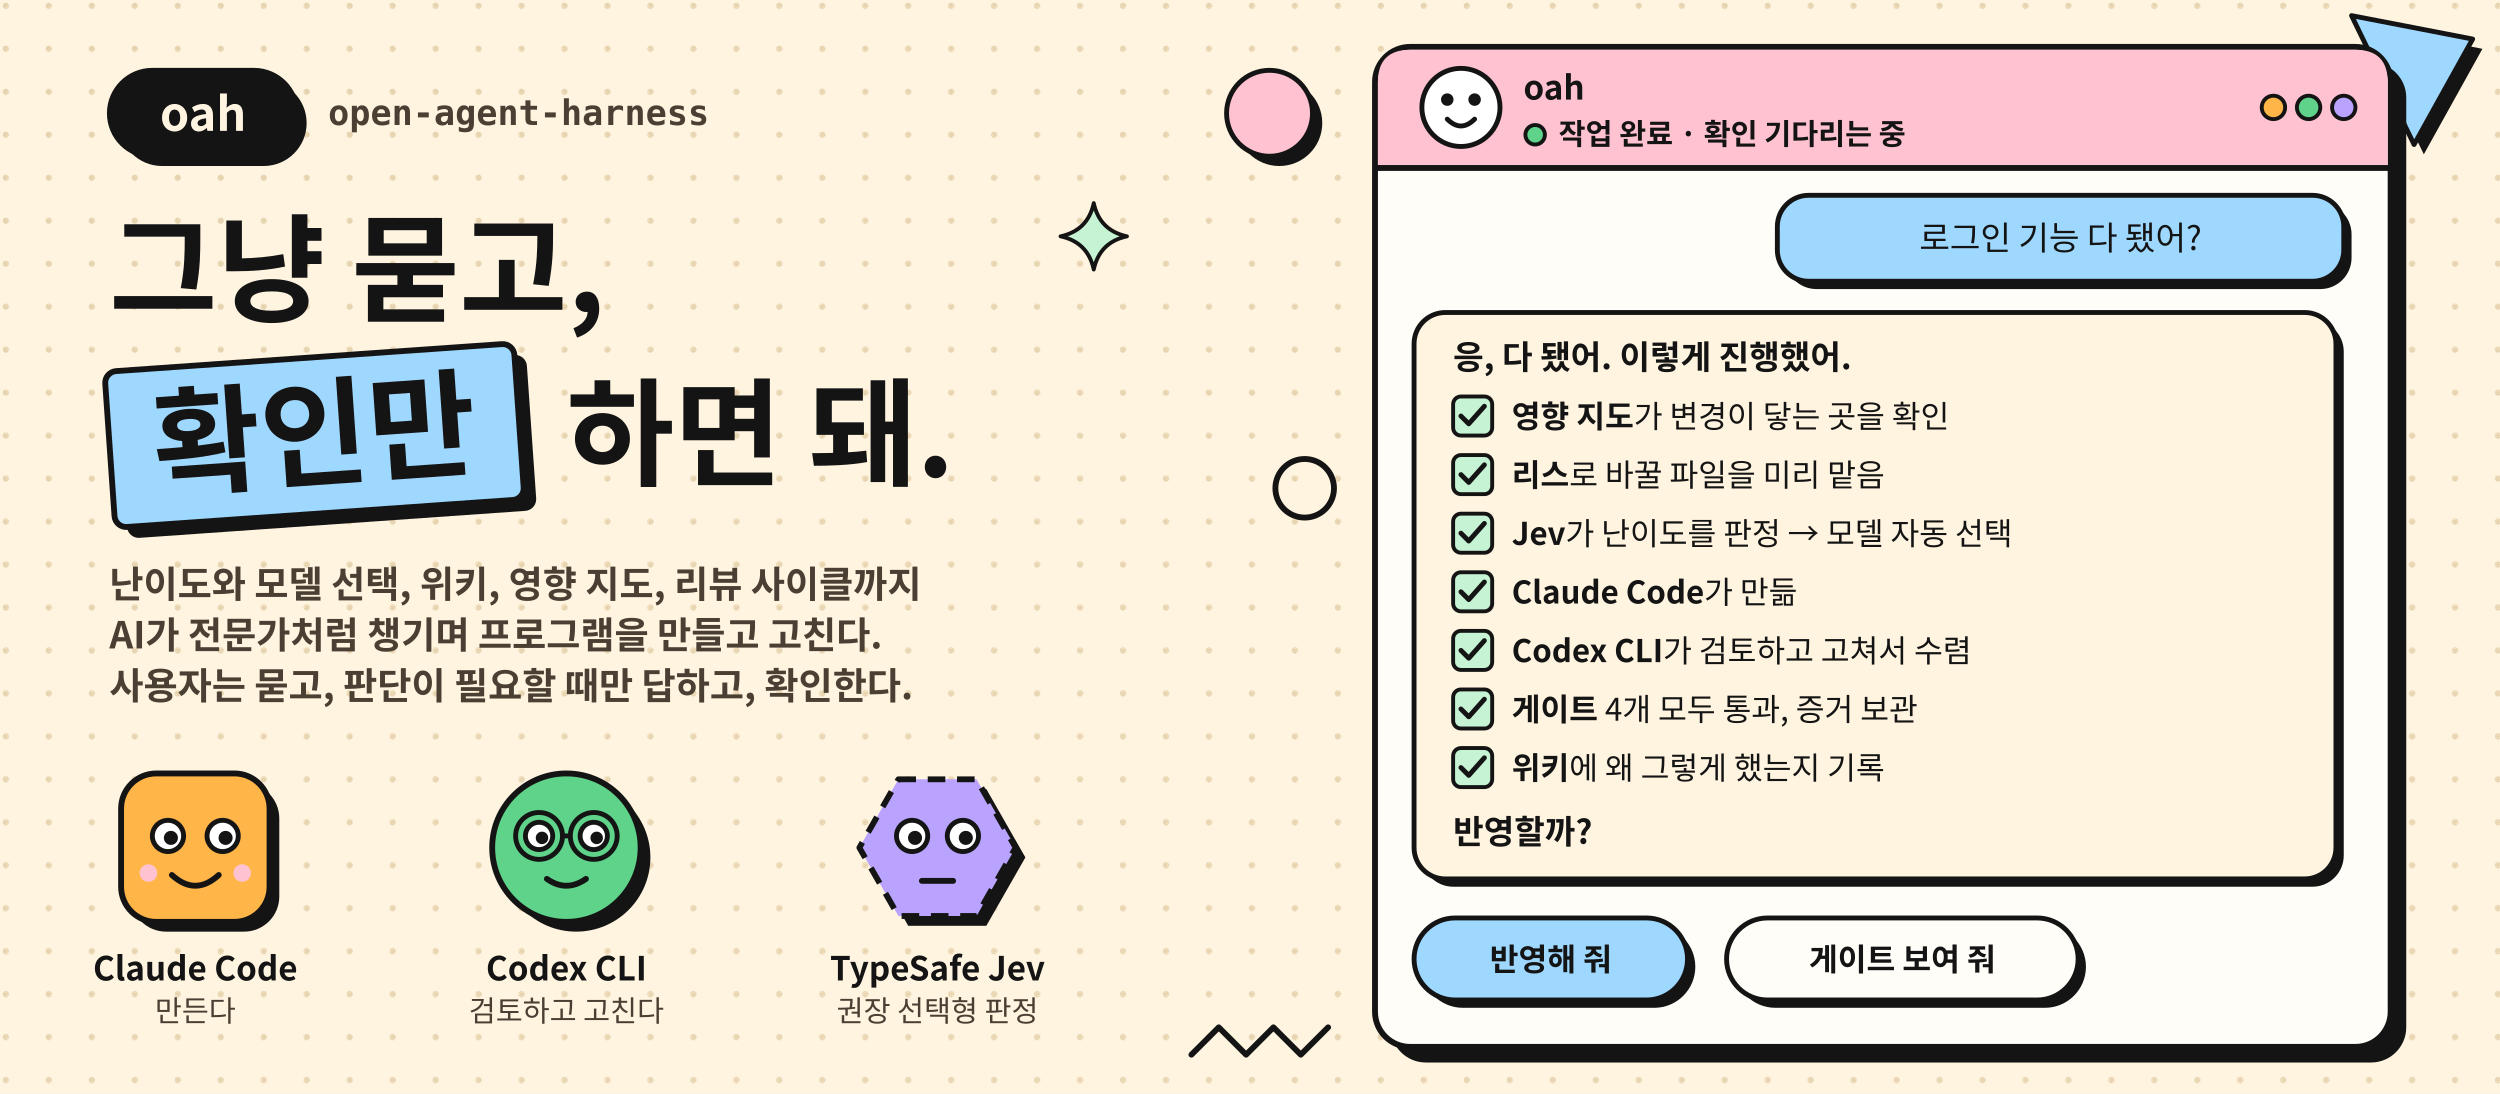
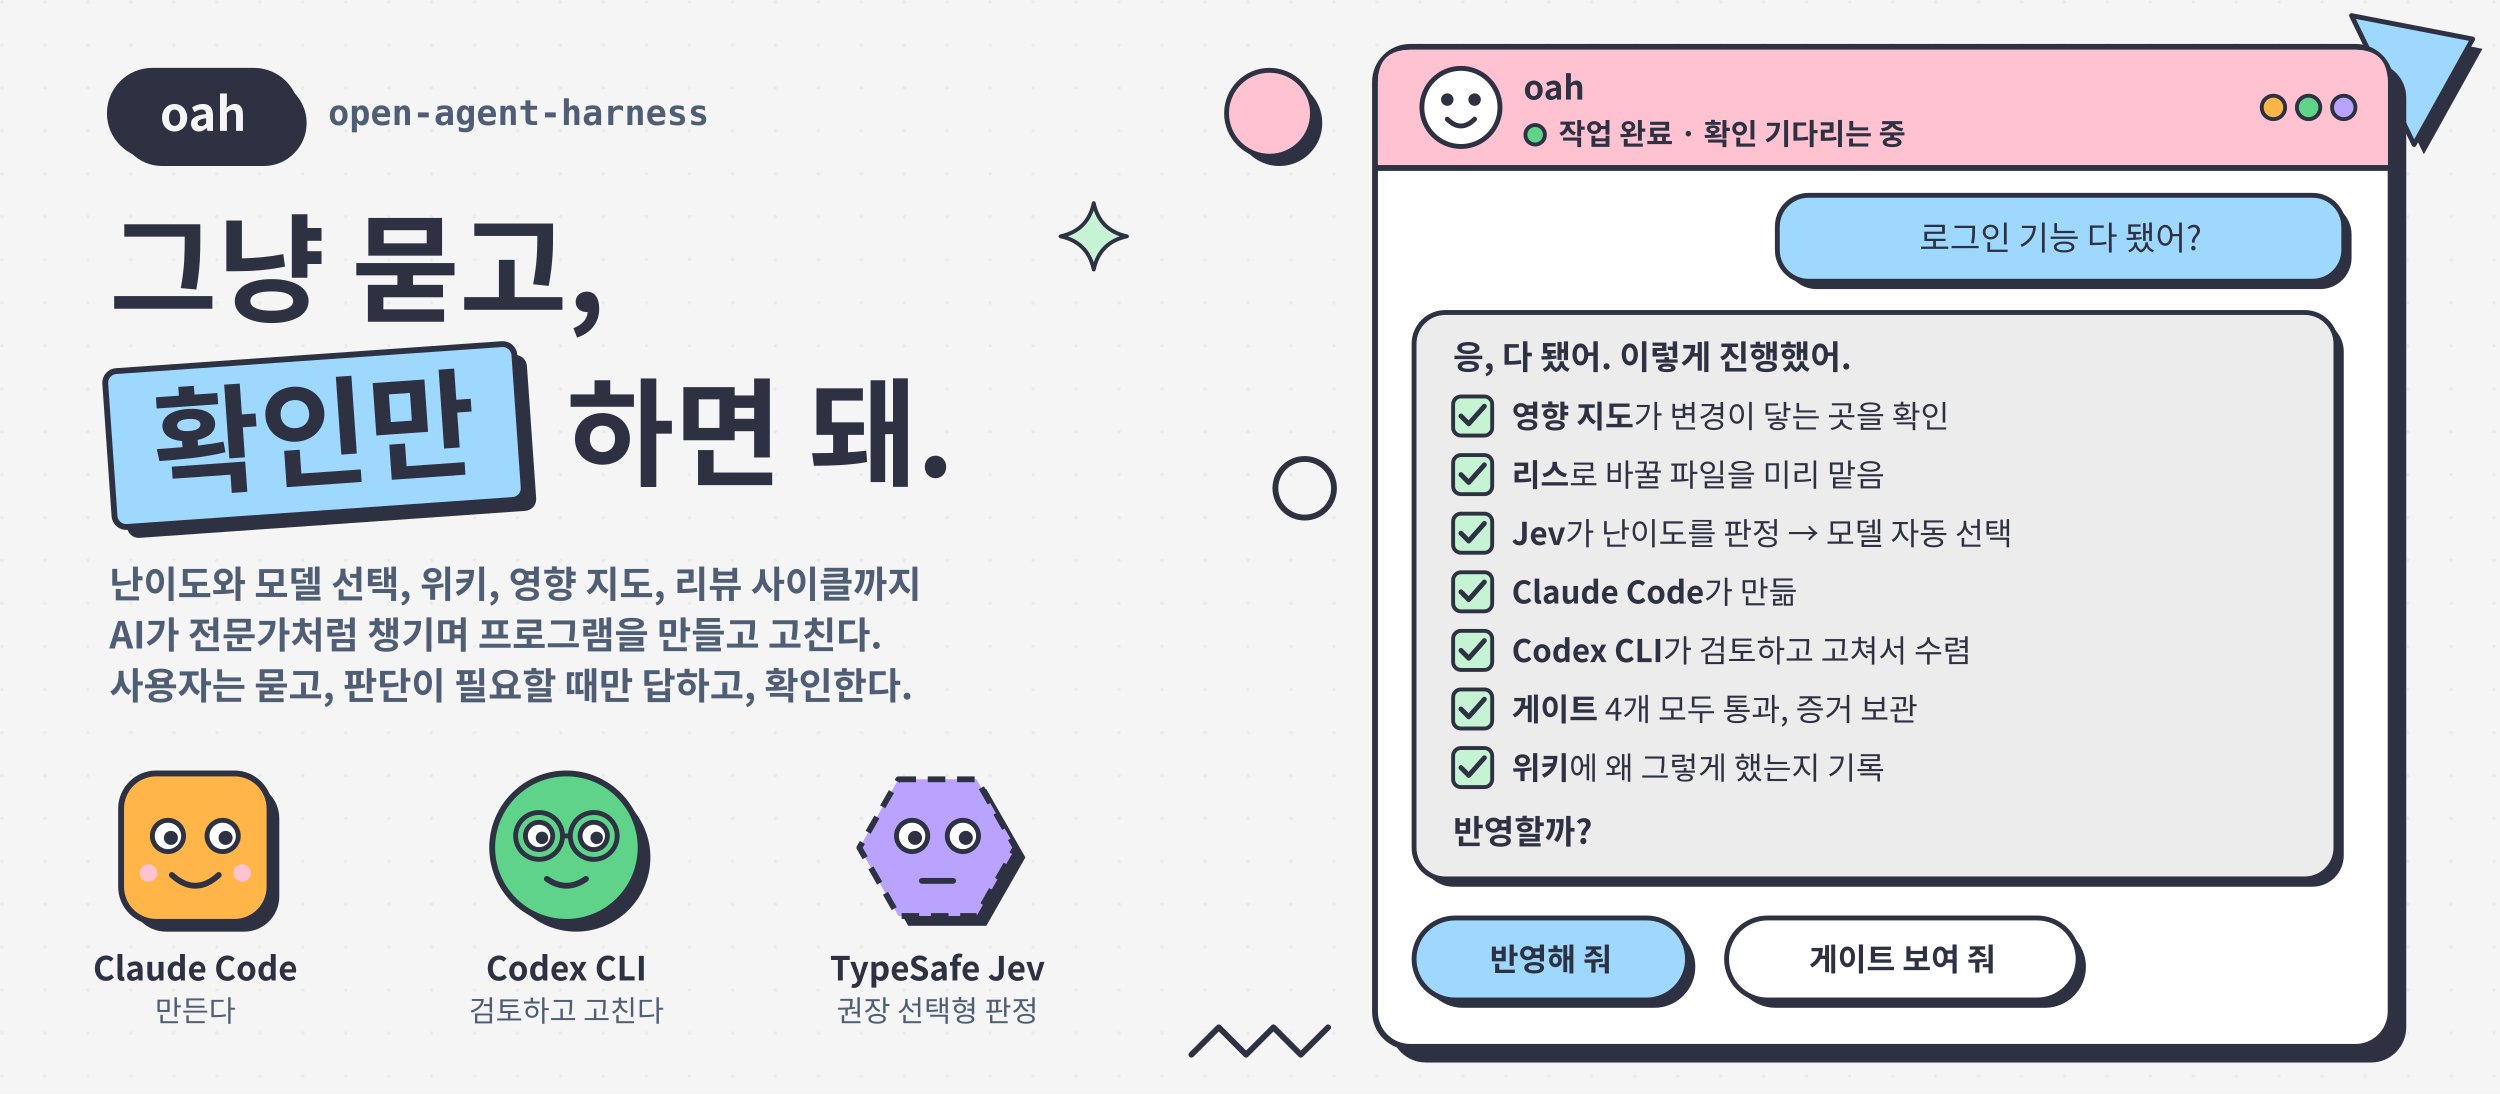
<svg xmlns="http://www.w3.org/2000/svg" viewBox="0 0 1280 560" role="img" aria-labelledby="banner-ko-light-title banner-ko-light-desc" id="banner-ko-light-root">
  <defs>
-     <style>#banner-ko-light-root { font-family: "Apple SD Gothic Neo", "Malgun Gothic", "Noto Sans KR", "Noto Sans CJK KR", system-ui, -apple-system, "Segoe UI", sans-serif; color: #141414; }
+     <style>#banner-ko-light-root { font-family: "Apple SD Gothic Neo", "Malgun Gothic", "Noto Sans KR", "Noto Sans CJK KR", system-ui, -apple-system, "Segoe UI", sans-serif; color: #2d3142; }
      #banner-ko-light-root .diagram-container { width: 100%; overflow-x: auto; }
      #banner-ko-light-root .display { font-family: "Apple SD Gothic Neo", "Malgun Gothic", "Noto Sans KR", "Noto Sans CJK KR", "Arial Black", "Segoe UI Black", system-ui, -apple-system, "Segoe UI", sans-serif; font-size: 60px; font-weight: 800; }
      #banner-ko-light-root .brand { font-family: "Apple SD Gothic Neo", "Malgun Gothic", "Noto Sans KR", "Noto Sans CJK KR", "Arial Black", "Segoe UI Black", system-ui, -apple-system, "Segoe UI", sans-serif; font-size: 24px; font-weight: 800; }
      #banner-ko-light-root .mono { font-family: ui-monospace, "SFMono-Regular", Consolas, monospace; font-size: 18px; font-weight: 600; }
      #banner-ko-light-root .tag { font-size: 19px; font-weight: 600; }
      #banner-ko-light-root .name { font-size: 17px; font-weight: 800; }
      #banner-ko-light-root .role { font-size: 15px; font-weight: 500; }
      #banner-ko-light-root .status { font-size: 15px; font-weight: 600; }
      #banner-ko-light-root .msg { font-size: 17px; font-weight: 500; }
      #banner-ko-light-root .strong { font-size: 17px; font-weight: 800; }
      #banner-ko-light-root .check { font-size: 16px; font-weight: 500; }
      #banner-ko-light-root .check-label { font-weight: 800; }
      #banner-ko-light-root .chip { font-size: 16px; font-weight: 700; }
      @media print {
#banner-ko-light-root .diagram-container { overflow-x: visible; }
}</style>
    <pattern id="banner-ko-light-dots" width="22" height="22" patternUnits="userSpaceOnUse">
-       <circle cx="3" cy="3" r="1.6" fill="#e6d3b0" />
+       <circle cx="1" cy="1" r="0.9" fill="#2d3142" fill-opacity=".10" />
    </pattern>
  </defs>
-   <rect x="0" y="0" width="1280" height="560" fill="#fff4e0" />
-   <rect x="0" y="0" width="1280" height="560" fill="url(#banner-ko-light-dots)" />
-   <circle cx="655" cy="63" r="22" fill="#141414" />
-   <circle cx="650" cy="58" r="22" fill="#ffc2d1" stroke="#141414" stroke-width="2.5" />
-   <polygon points="1209,13 1271,25 1241,79" fill="#141414" />
-   <polygon points="1204,8 1266,20 1236,74" fill="#9fd8ff" stroke="#141414" stroke-width="2.5" stroke-linejoin="round" />
-   <circle cx="668" cy="250" r="15" fill="none" stroke="#141414" stroke-width="3" />
-   <path d="M610 540 l14 -14 l14 14 l14 -14 l14 14 l14 -14" fill="none" stroke="#141414" stroke-width="3" stroke-linecap="round" stroke-linejoin="round" />
-   <path d="M560 104 Q563 118 577 121 Q563 124 560 138 Q557 124 543 121 Q557 118 560 104 Z" fill="#c6f3d3" stroke="#141414" stroke-width="2" stroke-linejoin="round" />
-   <rect x="61" y="41" width="96" height="44" rx="22" fill="#141414" />
-   <rect x="56" y="36" width="96" height="44" rx="22" fill="#141414" stroke="#141414" stroke-width="2.5" />
-   <text x="104" y="67" class="brand" text-anchor="middle" fill="#fff4e0">oah</text>
-   <text x="168" y="64" class="mono" text-anchor="start" fill="#4a3f33">open-agent-harness</text>
-   <text x="56" y="160" class="display" text-anchor="start" fill="#141414">그냥 묻고,</text>
+   <rect x="0" y="0" width="1280" height="560" fill="#f5f5f5" />
+   <rect x="0" y="0" width="1280" height="560" fill="url(#banner-ko-light-dots)" opacity=".55" />
+   <circle cx="655" cy="63" r="22" fill="#2d3142" />
+   <circle cx="650" cy="58" r="22" fill="#ffc2d1" stroke="#2d3142" stroke-width="2.5" />
+   <polygon points="1209,13 1271,25 1241,79" fill="#2d3142" />
+   <polygon points="1204,8 1266,20 1236,74" fill="#9fd8ff" stroke="#2d3142" stroke-width="2.5" stroke-linejoin="round" />
+   <circle cx="668" cy="250" r="15" fill="none" stroke="#2d3142" stroke-width="3" />
+   <path d="M610 540 l14 -14 l14 14 l14 -14 l14 14 l14 -14" fill="none" stroke="#2d3142" stroke-width="3" stroke-linecap="round" stroke-linejoin="round" />
+   <path d="M560 104 Q563 118 577 121 Q563 124 560 138 Q557 124 543 121 Q557 118 560 104 Z" fill="#c6f3d3" stroke="#2d3142" stroke-width="2" stroke-linejoin="round" />
+   <rect x="61" y="41" width="96" height="44" rx="22" fill="#2d3142" />
+   <rect x="56" y="36" width="96" height="44" rx="22" fill="#2d3142" stroke="#2d3142" stroke-width="2.5" />
+   <text x="104" y="67" class="brand" text-anchor="middle" fill="#f5f5f5">oah</text>
+   <text x="168" y="64" class="mono" text-anchor="start" fill="#4f5d75">open-agent-harness</text>
+   <text x="56" y="160" class="display" text-anchor="start" fill="#2d3142">그냥 묻고,</text>
  <g transform="rotate(-4 161 223)">
-     <rect x="62" y="189" width="210" height="80" rx="6" fill="#141414" />
-     <rect x="56" y="183" width="210" height="80" rx="6" fill="#9fd8ff" stroke="#141414" stroke-width="3" />
-     <text x="161" y="244" class="display" text-anchor="middle" fill="#141414">확인만</text>
+     <rect x="62" y="189" width="210" height="80" rx="6" fill="#2d3142" />
+     <rect x="56" y="183" width="210" height="80" rx="6" fill="#9fd8ff" stroke="#2d3142" stroke-width="3" />
+     <text x="161" y="244" class="display" text-anchor="middle" fill="#2d3142">확인만</text>
  </g>
-   <text x="290" y="244" class="display" text-anchor="start" fill="#141414"> 하면 돼.</text>
-   <text x="56" y="306" class="tag" text-anchor="start" fill="#4a3f33">난이도와 모델 선택, 위키, 영향 지도, 리뷰 사이클까지</text>
-   <text x="56" y="332" class="tag" text-anchor="start" fill="#4a3f33">AI가 전문가처럼 챙기며 프로그램을 만들고 고친다.</text>
-   <text x="56" y="358" class="tag" text-anchor="start" fill="#4a3f33">사용자는 묻고, 판단이 필요할 때만 답하고, 확인한다.</text>
-   <rect x="67" y="401" width="76" height="76" rx="18" fill="#141414" />
-   <rect x="62" y="396" width="76" height="76" rx="18" fill="#ffb547" stroke="#141414" stroke-width="3" />
-   <circle cx="86" cy="428" r="8" fill="#ffffff" stroke="#141414" stroke-width="2.5" />
-   <circle cx="87.5" cy="429" r="3.6" fill="#141414" />
-   <circle cx="114" cy="428" r="8" fill="#ffffff" stroke="#141414" stroke-width="2.5" />
-   <circle cx="115.5" cy="429" r="3.6" fill="#141414" />
+   <text x="290" y="244" class="display" text-anchor="start" fill="#2d3142"> 하면 돼.</text>
+   <text x="56" y="306" class="tag" text-anchor="start" fill="#4f5d75">난이도와 모델 선택, 위키, 영향 지도, 리뷰 사이클까지</text>
+   <text x="56" y="332" class="tag" text-anchor="start" fill="#4f5d75">AI가 전문가처럼 챙기며 프로그램을 만들고 고친다.</text>
+   <text x="56" y="358" class="tag" text-anchor="start" fill="#4f5d75">사용자는 묻고, 판단이 필요할 때만 답하고, 확인한다.</text>
+   <rect x="67" y="401" width="76" height="76" rx="18" fill="#2d3142" />
+   <rect x="62" y="396" width="76" height="76" rx="18" fill="#ffb547" stroke="#2d3142" stroke-width="3" />
+   <circle cx="86" cy="428" r="8" fill="#ffffff" stroke="#2d3142" stroke-width="2.5" />
+   <circle cx="87.5" cy="429" r="3.6" fill="#2d3142" />
+   <circle cx="114" cy="428" r="8" fill="#ffffff" stroke="#2d3142" stroke-width="2.5" />
+   <circle cx="115.5" cy="429" r="3.6" fill="#2d3142" />
  <circle cx="76" cy="447" r="4.5" fill="#ffc2d1" />
  <circle cx="124" cy="447" r="4.5" fill="#ffc2d1" />
-   <path d="M88 448 Q100 459 112 448" fill="none" stroke="#141414" stroke-width="3" stroke-linecap="round" />
-   <circle cx="295" cy="439" r="38" fill="#141414" />
-   <circle cx="290" cy="434" r="38" fill="#5fd38a" stroke="#141414" stroke-width="3" />
-   <circle cx="276" cy="428" r="7" fill="#ffffff" stroke="#141414" stroke-width="2.5" />
-   <circle cx="277.5" cy="429" r="3.2" fill="#141414" />
-   <circle cx="304" cy="428" r="7" fill="#ffffff" stroke="#141414" stroke-width="2.5" />
-   <circle cx="305.5" cy="429" r="3.2" fill="#141414" />
-   <circle cx="276" cy="428" r="12" fill="none" stroke="#141414" stroke-width="2.5" />
-   <circle cx="304" cy="428" r="12" fill="none" stroke="#141414" stroke-width="2.5" />
-   <line x1="288" y1="428" x2="292" y2="428" stroke="#141414" stroke-width="2.5" />
-   <path d="M280 450 Q290 457 300 450" fill="none" stroke="#141414" stroke-width="3" stroke-linecap="round" />
-   <polygon points="465,404 505,404 525,439 505,474 465,474 445,439" fill="#141414" />
-   <polygon points="460,399 500,399 520,434 500,469 460,469 440,434" fill="#b9a3ff" stroke="#141414" stroke-width="3" stroke-dasharray="9 6" stroke-linejoin="round" />
-   <circle cx="467" cy="428" r="8" fill="#ffffff" stroke="#141414" stroke-width="2.5" />
-   <circle cx="468.5" cy="429" r="3.6" fill="#141414" />
-   <circle cx="493" cy="428" r="8" fill="#ffffff" stroke="#141414" stroke-width="2.5" />
-   <circle cx="494.5" cy="429" r="3.6" fill="#141414" />
-   <line x1="472" y1="451" x2="488" y2="451" stroke="#141414" stroke-width="3" stroke-linecap="round" />
-   <text x="100" y="502" class="name" text-anchor="middle" fill="#141414">Claude Code</text>
-   <text x="100" y="523" class="role" text-anchor="middle" fill="#4a3f33">만든다</text>
-   <text x="290" y="502" class="name" text-anchor="middle" fill="#141414">Codex CLI</text>
-   <text x="290" y="523" class="role" text-anchor="middle" fill="#4a3f33">검토하고 고친다</text>
-   <text x="480" y="502" class="name" text-anchor="middle" fill="#141414">TypeSafe Jev</text>
-   <text x="480" y="523" class="role" text-anchor="middle" fill="#4a3f33">권장 선택형 판정</text>
-   <rect x="712" y="32" width="520" height="512" rx="18" fill="#141414" />
-   <rect x="704" y="24" width="520" height="512" rx="18" fill="#fffdf8" stroke="#141414" stroke-width="3" />
+   <path d="M88 448 Q100 459 112 448" fill="none" stroke="#2d3142" stroke-width="3" stroke-linecap="round" />
+   <circle cx="295" cy="439" r="38" fill="#2d3142" />
+   <circle cx="290" cy="434" r="38" fill="#5fd38a" stroke="#2d3142" stroke-width="3" />
+   <circle cx="276" cy="428" r="7" fill="#ffffff" stroke="#2d3142" stroke-width="2.5" />
+   <circle cx="277.5" cy="429" r="3.2" fill="#2d3142" />
+   <circle cx="304" cy="428" r="7" fill="#ffffff" stroke="#2d3142" stroke-width="2.5" />
+   <circle cx="305.5" cy="429" r="3.2" fill="#2d3142" />
+   <circle cx="276" cy="428" r="12" fill="none" stroke="#2d3142" stroke-width="2.5" />
+   <circle cx="304" cy="428" r="12" fill="none" stroke="#2d3142" stroke-width="2.5" />
+   <line x1="288" y1="428" x2="292" y2="428" stroke="#2d3142" stroke-width="2.5" />
+   <path d="M280 450 Q290 457 300 450" fill="none" stroke="#2d3142" stroke-width="3" stroke-linecap="round" />
+   <polygon points="465,404 505,404 525,439 505,474 465,474 445,439" fill="#2d3142" />
+   <polygon points="460,399 500,399 520,434 500,469 460,469 440,434" fill="#b9a3ff" stroke="#2d3142" stroke-width="3" stroke-dasharray="9 6" stroke-linejoin="round" />
+   <circle cx="467" cy="428" r="8" fill="#ffffff" stroke="#2d3142" stroke-width="2.5" />
+   <circle cx="468.5" cy="429" r="3.6" fill="#2d3142" />
+   <circle cx="493" cy="428" r="8" fill="#ffffff" stroke="#2d3142" stroke-width="2.5" />
+   <circle cx="494.5" cy="429" r="3.6" fill="#2d3142" />
+   <line x1="472" y1="451" x2="488" y2="451" stroke="#2d3142" stroke-width="3" stroke-linecap="round" />
+   <text x="100" y="502" class="name" text-anchor="middle" fill="#2d3142">Claude Code</text>
+   <text x="100" y="523" class="role" text-anchor="middle" fill="#4f5d75">만든다</text>
+   <text x="290" y="502" class="name" text-anchor="middle" fill="#2d3142">Codex CLI</text>
+   <text x="290" y="523" class="role" text-anchor="middle" fill="#4f5d75">검토하고 고친다</text>
+   <text x="480" y="502" class="name" text-anchor="middle" fill="#2d3142">TypeSafe Jev</text>
+   <text x="480" y="523" class="role" text-anchor="middle" fill="#4f5d75">권장 선택형 판정</text>
+   <rect x="712" y="32" width="520" height="512" rx="18" fill="#2d3142" />
+   <rect x="704" y="24" width="520" height="512" rx="18" fill="#ffffff" stroke="#2d3142" stroke-width="3" />
  <path d="M705.5 42 Q705.5 25.5 722 25.5 L1206 25.5 Q1222.5 25.5 1222.5 42 L1222.5 86 L705.5 86 Z" fill="#ffc2d1" />
-   <line x1="704" y1="86" x2="1224" y2="86" stroke="#141414" stroke-width="3" />
-   <circle cx="748" cy="55" r="20" fill="#ffffff" stroke="#141414" stroke-width="2.5" />
-   <circle cx="741" cy="51" r="3.2" fill="#141414" />
-   <circle cx="755" cy="51" r="3.2" fill="#141414" />
-   <path d="M741 61 Q748 68 755 61" fill="none" stroke="#141414" stroke-width="2.5" stroke-linecap="round" />
-   <text x="780" y="51" class="name" text-anchor="start" fill="#141414">oah</text>
-   <circle cx="786" cy="69" r="5" fill="#5fd38a" stroke="#141414" stroke-width="2" />
-   <text x="798" y="74" class="status" text-anchor="start" fill="#141414">작업 완료 · 확인 기다리는 중</text>
-   <circle cx="1164" cy="55" r="6" fill="#ffb547" stroke="#141414" stroke-width="2" />
-   <circle cx="1182" cy="55" r="6" fill="#5fd38a" stroke="#141414" stroke-width="2" />
-   <circle cx="1200" cy="55" r="6" fill="#b9a3ff" stroke="#141414" stroke-width="2" />
-   <rect x="914" y="104" width="290" height="44" rx="16" fill="#141414" />
-   <rect x="910" y="100" width="290" height="44" rx="16" fill="#9fd8ff" stroke="#141414" stroke-width="2.5" />
-   <text x="1055" y="128" class="msg" text-anchor="middle" fill="#141414">로그인 기능 다 됐어?</text>
-   <rect x="728" y="164" width="472" height="290" rx="16" fill="#141414" />
-   <rect x="724" y="160" width="472" height="290" rx="16" fill="#fff4e0" stroke="#141414" stroke-width="2.5" />
-   <text x="744" y="189" class="strong" text-anchor="start" fill="#141414">응, 다 됐어. 이렇게 진행했어.</text>
-   <rect x="744" y="203" width="20" height="20" rx="4" fill="#c6f3d3" stroke="#141414" stroke-width="2" />
-   <path d="M748 213 l4 4 l8 -9" fill="none" stroke="#141414" stroke-width="2.5" stroke-linecap="round" stroke-linejoin="round" />
-   <text x="774" y="219" class="check" text-anchor="start" fill="#141414">
+   <line x1="704" y1="86" x2="1224" y2="86" stroke="#2d3142" stroke-width="3" />
+   <circle cx="748" cy="55" r="20" fill="#ffffff" stroke="#2d3142" stroke-width="2.5" />
+   <circle cx="741" cy="51" r="3.2" fill="#2d3142" />
+   <circle cx="755" cy="51" r="3.2" fill="#2d3142" />
+   <path d="M741 61 Q748 68 755 61" fill="none" stroke="#2d3142" stroke-width="2.5" stroke-linecap="round" />
+   <text x="780" y="51" class="name" text-anchor="start" fill="#2d3142">oah</text>
+   <circle cx="786" cy="69" r="5" fill="#5fd38a" stroke="#2d3142" stroke-width="2" />
+   <text x="798" y="74" class="status" text-anchor="start" fill="#2d3142">작업 완료 · 확인 기다리는 중</text>
+   <circle cx="1164" cy="55" r="6" fill="#ffb547" stroke="#2d3142" stroke-width="2" />
+   <circle cx="1182" cy="55" r="6" fill="#5fd38a" stroke="#2d3142" stroke-width="2" />
+   <circle cx="1200" cy="55" r="6" fill="#b9a3ff" stroke="#2d3142" stroke-width="2" />
+   <rect x="914" y="104" width="290" height="44" rx="16" fill="#2d3142" />
+   <rect x="910" y="100" width="290" height="44" rx="16" fill="#9fd8ff" stroke="#2d3142" stroke-width="2.5" />
+   <text x="1055" y="128" class="msg" text-anchor="middle" fill="#2d3142">로그인 기능 다 됐어?</text>
+   <rect x="728" y="164" width="472" height="290" rx="16" fill="#2d3142" />
+   <rect x="724" y="160" width="472" height="290" rx="16" fill="#ececec" stroke="#2d3142" stroke-width="2.5" />
+   <text x="744" y="189" class="strong" text-anchor="start" fill="#2d3142">응, 다 됐어. 이렇게 진행했어.</text>
+   <rect x="744" y="203" width="20" height="20" rx="4" fill="#c6f3d3" stroke="#2d3142" stroke-width="2" />
+   <path d="M748 213 l4 4 l8 -9" fill="none" stroke="#2d3142" stroke-width="2.5" stroke-linecap="round" stroke-linejoin="round" />
+   <text x="774" y="219" class="check" text-anchor="start" fill="#2d3142">
    <tspan class="check-label">영향 지도</tspan>가 변경이 닿는 곳을 확인</text>
-   <rect x="744" y="233" width="20" height="20" rx="4" fill="#c6f3d3" stroke="#141414" stroke-width="2" />
-   <path d="M748 243 l4 4 l8 -9" fill="none" stroke="#141414" stroke-width="2.5" stroke-linecap="round" stroke-linejoin="round" />
-   <text x="774" y="249" class="check" text-anchor="start" fill="#141414">
+   <rect x="744" y="233" width="20" height="20" rx="4" fill="#c6f3d3" stroke="#2d3142" stroke-width="2" />
+   <path d="M748 243 l4 4 l8 -9" fill="none" stroke="#2d3142" stroke-width="2.5" stroke-linecap="round" stroke-linejoin="round" />
+   <text x="774" y="249" class="check" text-anchor="start" fill="#2d3142">
    <tspan class="check-label">리스</tspan>로 바꿀 파일을 미리 맡음</text>
-   <rect x="744" y="263" width="20" height="20" rx="4" fill="#c6f3d3" stroke="#141414" stroke-width="2" />
-   <path d="M748 273 l4 4 l8 -9" fill="none" stroke="#141414" stroke-width="2.5" stroke-linecap="round" stroke-linejoin="round" />
-   <text x="774" y="279" class="check" text-anchor="start" fill="#141414">
+   <rect x="744" y="263" width="20" height="20" rx="4" fill="#c6f3d3" stroke="#2d3142" stroke-width="2" />
+   <path d="M748 273 l4 4 l8 -9" fill="none" stroke="#2d3142" stroke-width="2.5" stroke-linecap="round" stroke-linejoin="round" />
+   <text x="774" y="279" class="check" text-anchor="start" fill="#2d3142">
    <tspan class="check-label">Jev</tspan>가 난이도를 판정 → 모델 자동 선택</text>
-   <rect x="744" y="293" width="20" height="20" rx="4" fill="#c6f3d3" stroke="#141414" stroke-width="2" />
-   <path d="M748 303 l4 4 l8 -9" fill="none" stroke="#141414" stroke-width="2.5" stroke-linecap="round" stroke-linejoin="round" />
-   <text x="774" y="309" class="check" text-anchor="start" fill="#141414">
+   <rect x="744" y="293" width="20" height="20" rx="4" fill="#c6f3d3" stroke="#2d3142" stroke-width="2" />
+   <path d="M748 303 l4 4 l8 -9" fill="none" stroke="#2d3142" stroke-width="2.5" stroke-linecap="round" stroke-linejoin="round" />
+   <text x="774" y="309" class="check" text-anchor="start" fill="#2d3142">
    <tspan class="check-label">Claude Code</tspan>가 만듦</text>
-   <rect x="744" y="323" width="20" height="20" rx="4" fill="#c6f3d3" stroke="#141414" stroke-width="2" />
-   <path d="M748 333 l4 4 l8 -9" fill="none" stroke="#141414" stroke-width="2.5" stroke-linecap="round" stroke-linejoin="round" />
-   <text x="774" y="339" class="check" text-anchor="start" fill="#141414">
+   <rect x="744" y="323" width="20" height="20" rx="4" fill="#c6f3d3" stroke="#2d3142" stroke-width="2" />
+   <path d="M748 333 l4 4 l8 -9" fill="none" stroke="#2d3142" stroke-width="2.5" stroke-linecap="round" stroke-linejoin="round" />
+   <text x="774" y="339" class="check" text-anchor="start" fill="#2d3142">
    <tspan class="check-label">Codex CLI</tspan>가 검토하고 고쳐서 수렴</text>
-   <rect x="744" y="353" width="20" height="20" rx="4" fill="#c6f3d3" stroke="#141414" stroke-width="2" />
-   <path d="M748 363 l4 4 l8 -9" fill="none" stroke="#141414" stroke-width="2.5" stroke-linecap="round" stroke-linejoin="round" />
-   <text x="774" y="369" class="check" text-anchor="start" fill="#141414">
+   <rect x="744" y="353" width="20" height="20" rx="4" fill="#c6f3d3" stroke="#2d3142" stroke-width="2" />
+   <path d="M748 363 l4 4 l8 -9" fill="none" stroke="#2d3142" stroke-width="2.5" stroke-linecap="round" stroke-linejoin="round" />
+   <text x="774" y="369" class="check" text-anchor="start" fill="#2d3142">
    <tspan class="check-label">게이트</tspan> 4개 모두 통과, 증거 보관</text>
-   <rect x="744" y="383" width="20" height="20" rx="4" fill="#c6f3d3" stroke="#141414" stroke-width="2" />
-   <path d="M748 393 l4 4 l8 -9" fill="none" stroke="#141414" stroke-width="2.5" stroke-linecap="round" stroke-linejoin="round" />
-   <text x="774" y="399" class="check" text-anchor="start" fill="#141414">
+   <rect x="744" y="383" width="20" height="20" rx="4" fill="#c6f3d3" stroke="#2d3142" stroke-width="2" />
+   <path d="M748 393 l4 4 l8 -9" fill="none" stroke="#2d3142" stroke-width="2.5" stroke-linecap="round" stroke-linejoin="round" />
+   <text x="774" y="399" class="check" text-anchor="start" fill="#2d3142">
    <tspan class="check-label">위키</tspan>에 왜 그렇게 했는지 기록</text>
-   <text x="744" y="432" class="strong" text-anchor="start" fill="#141414">반영할까?</text>
-   <rect x="728" y="474" width="140" height="42" rx="21" fill="#141414" />
-   <rect x="724" y="470" width="140" height="42" rx="21" fill="#9fd8ff" stroke="#141414" stroke-width="2.5" />
-   <text x="794" y="497" class="chip" text-anchor="middle" fill="#141414">반영해 줘</text>
-   <rect x="888" y="474" width="180" height="42" rx="21" fill="#141414" />
-   <rect x="884" y="470" width="180" height="42" rx="21" fill="#fffdf8" stroke="#141414" stroke-width="2.5" />
-   <text x="974" y="497" class="chip" text-anchor="middle" fill="#141414">게이트 보여 줘</text>
+   <text x="744" y="432" class="strong" text-anchor="start" fill="#2d3142">반영할까?</text>
+   <rect x="728" y="474" width="140" height="42" rx="21" fill="#2d3142" />
+   <rect x="724" y="470" width="140" height="42" rx="21" fill="#9fd8ff" stroke="#2d3142" stroke-width="2.5" />
+   <text x="794" y="497" class="chip" text-anchor="middle" fill="#2d3142">반영해 줘</text>
+   <rect x="888" y="474" width="180" height="42" rx="21" fill="#2d3142" />
+   <rect x="884" y="470" width="180" height="42" rx="21" fill="#ffffff" stroke="#2d3142" stroke-width="2.5" />
+   <text x="974" y="497" class="chip" text-anchor="middle" fill="#2d3142">게이트 보여 줘</text>
</svg>
